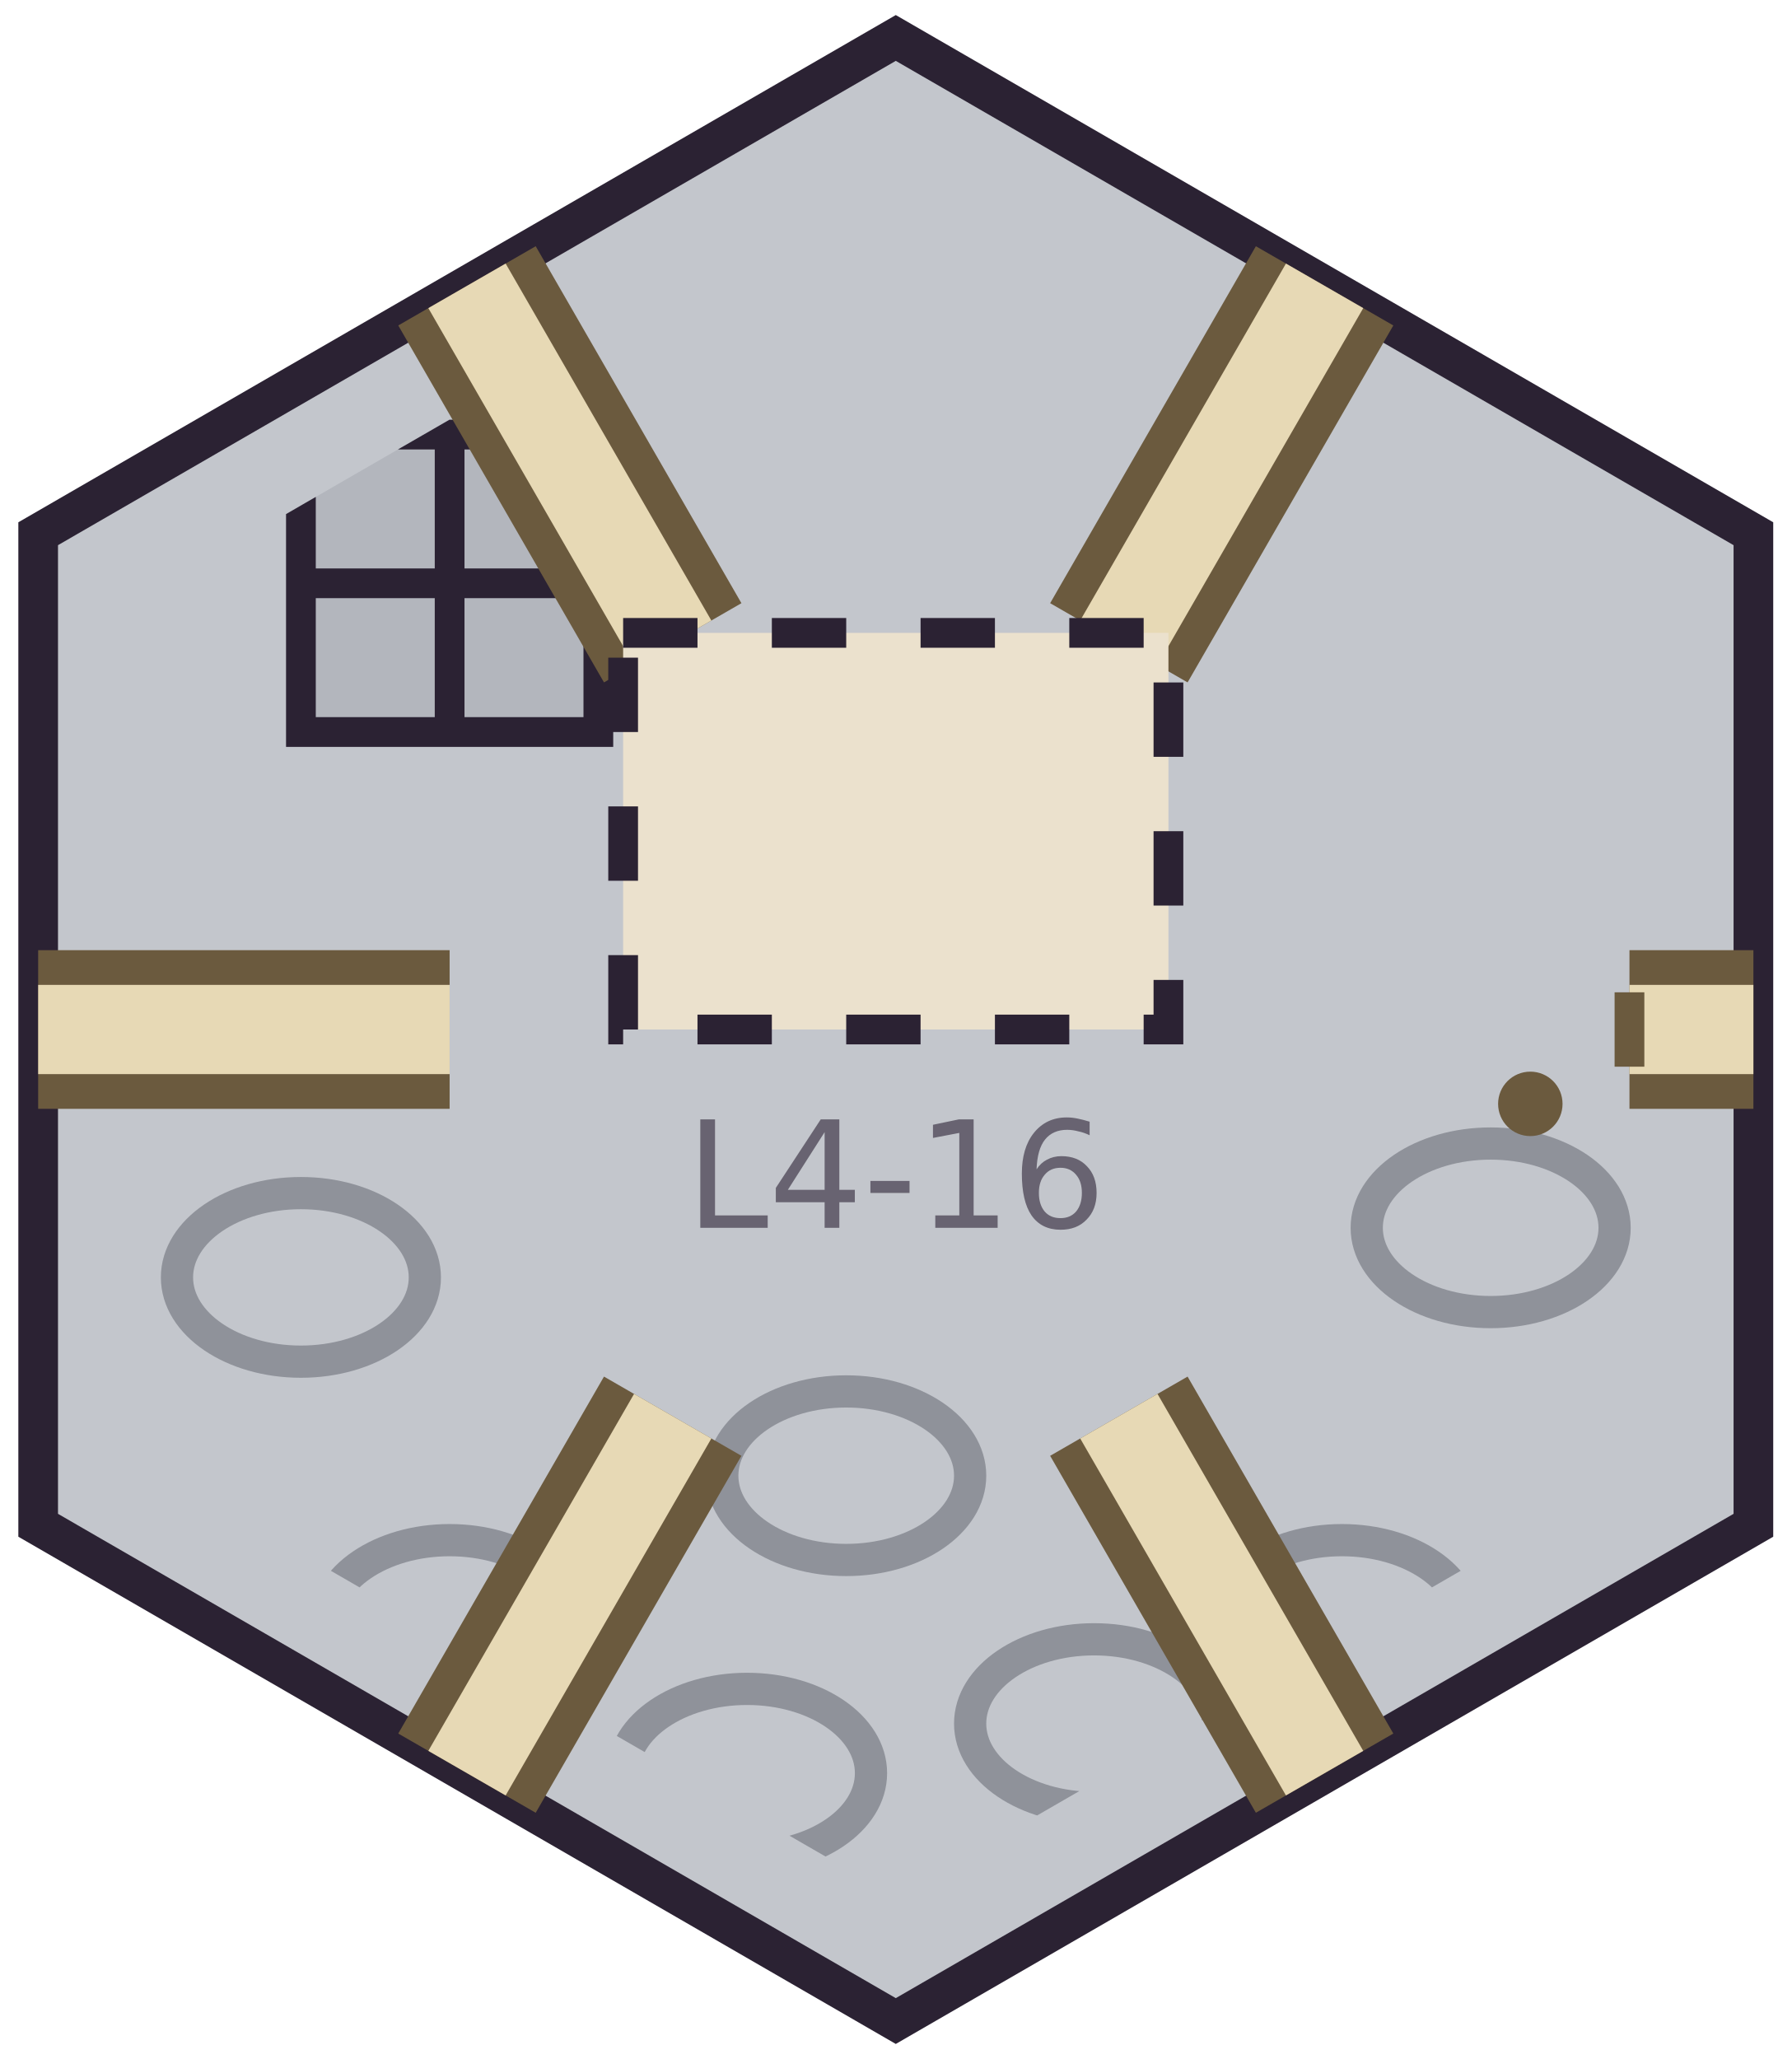
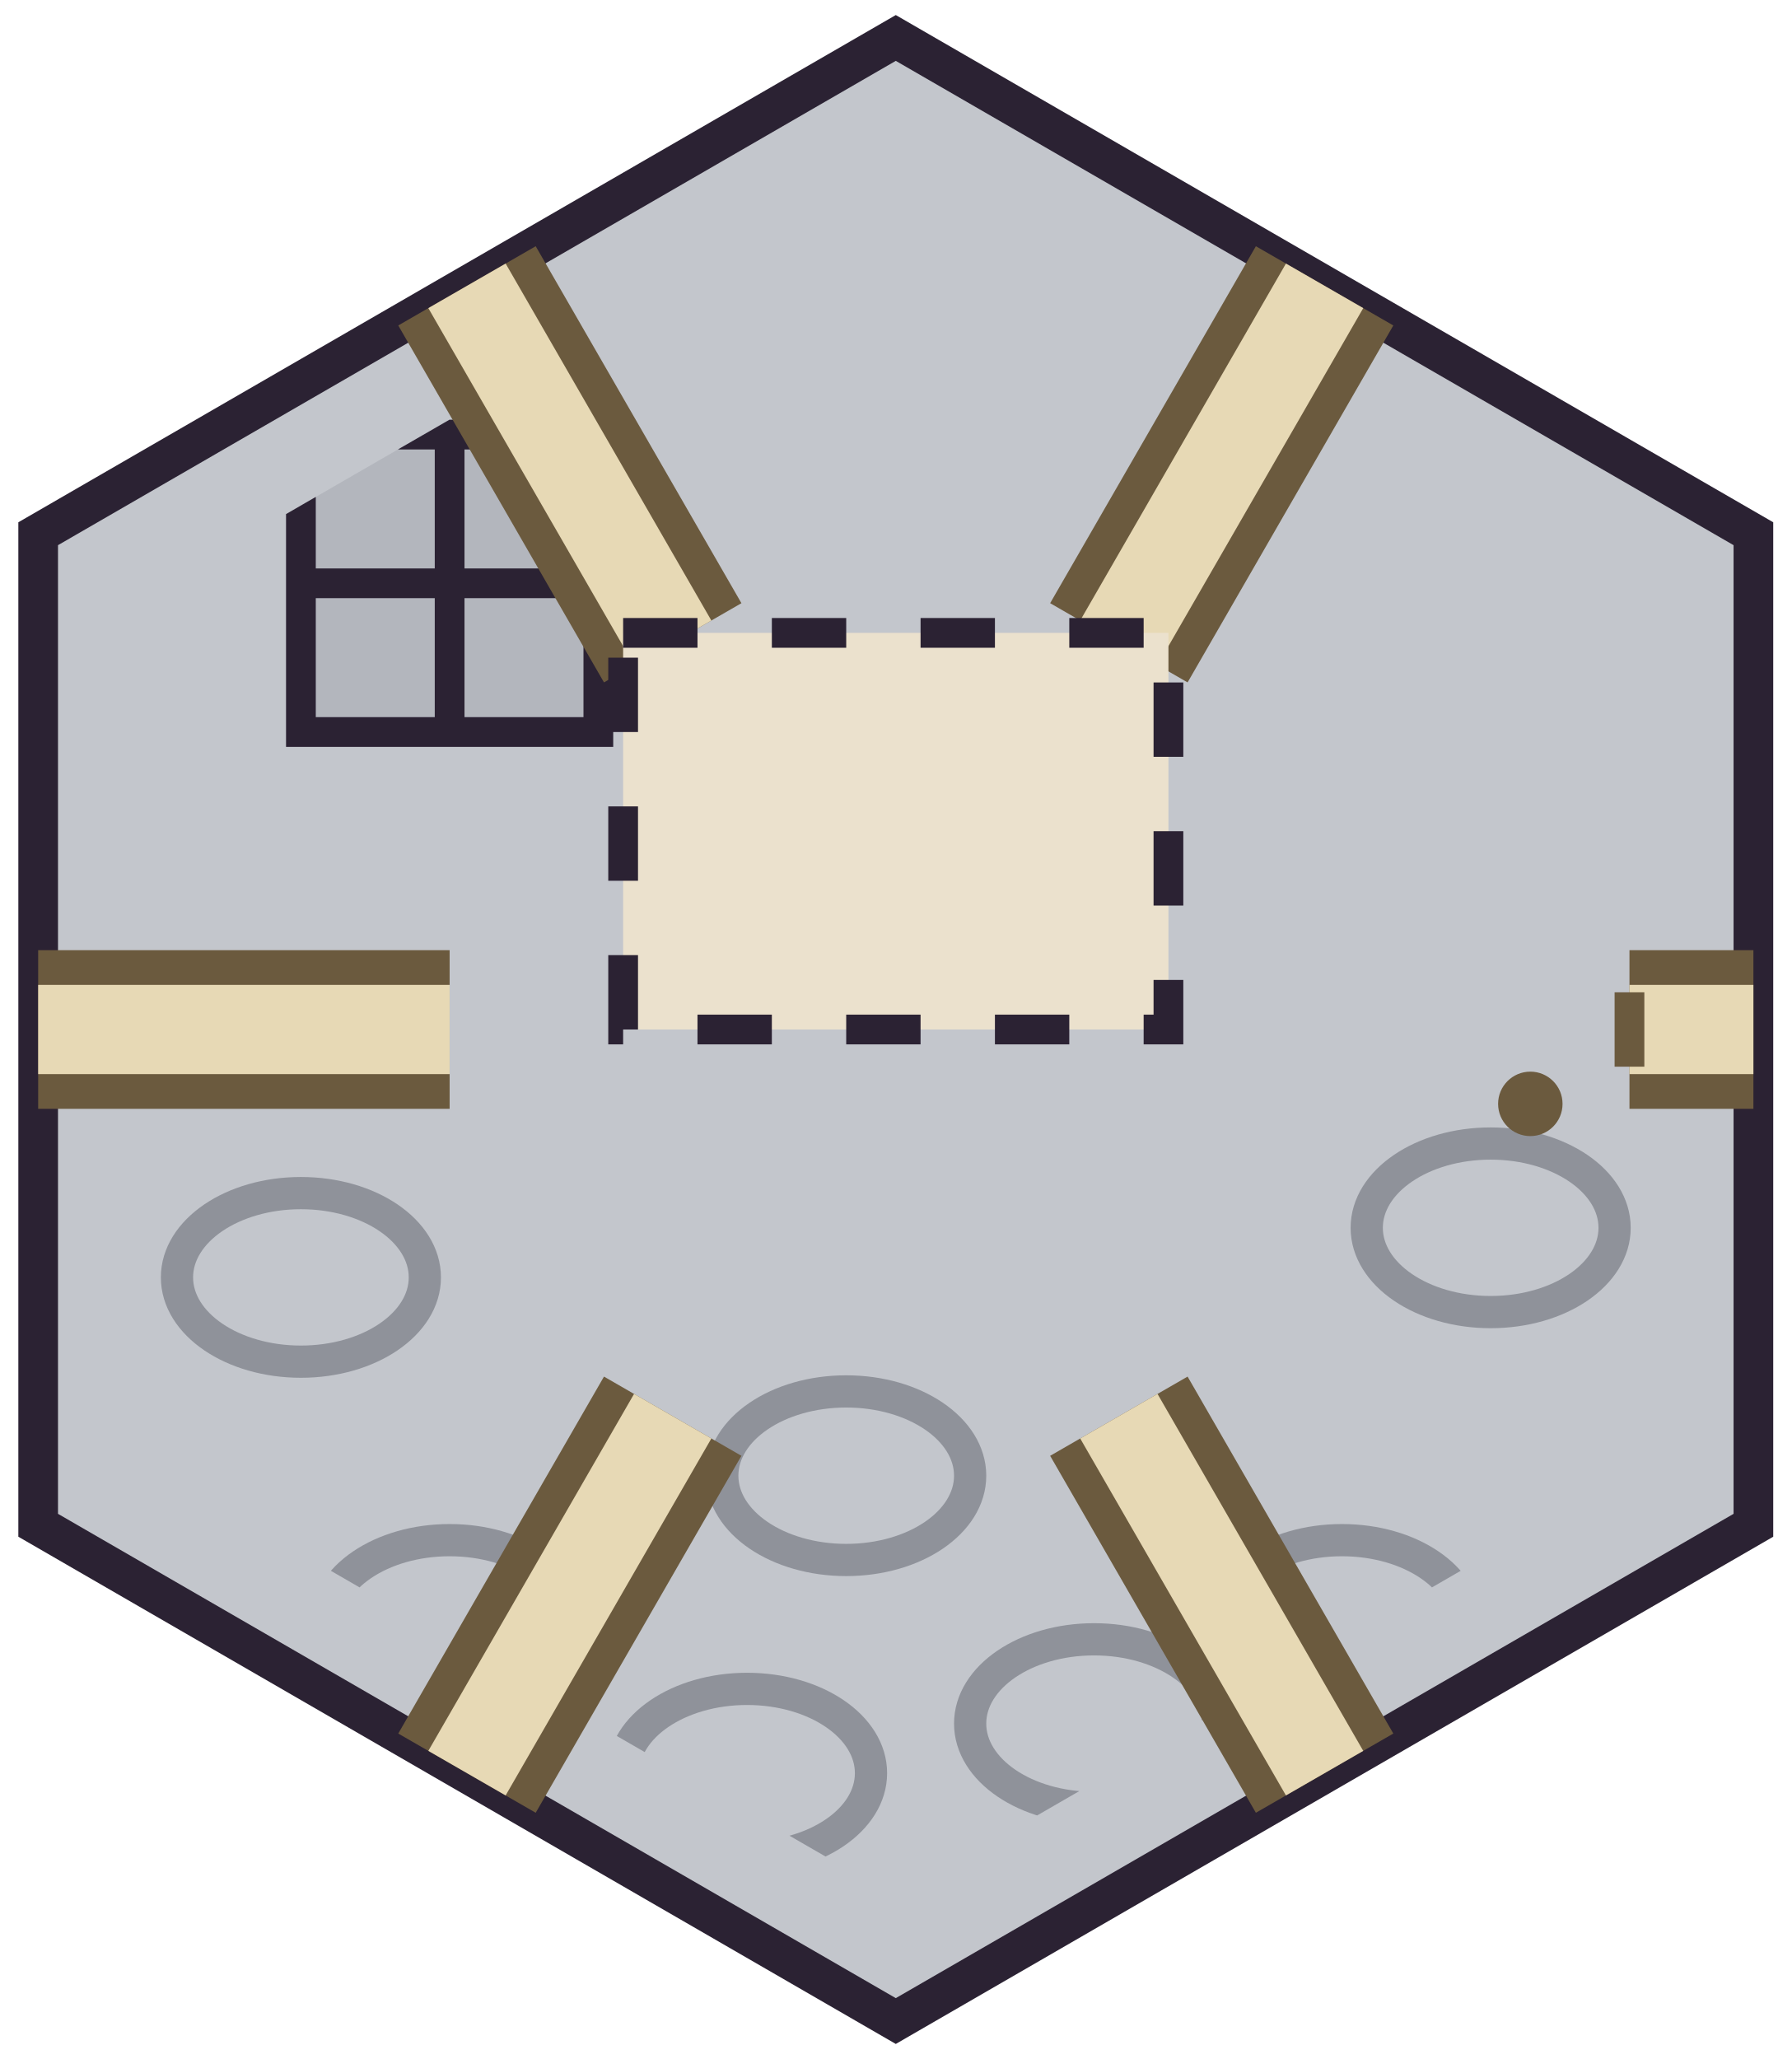
<svg xmlns="http://www.w3.org/2000/svg" viewBox="-36.14 -41.50 72.28 83.00" width="181" height="208" font-family="DejaVu Sans, Arial, sans-serif">
  <polygon points="34.6,20.0 0.0,40.0 -34.6,20.0 -34.6,-20.0 -0.0,-40.0 34.6,-20.0" fill="#c3c6cc" stroke="#2b2233" stroke-width="1.6" />
  <clipPath id="c_empty">
    <polygon points="30.3,17.5 0.0,35.0 -30.3,17.5 -30.3,-17.5 -0.0,-35.0 30.3,-17.5" />
  </clipPath>
  <g clip-path="url(#c_empty)">
    <ellipse cx="-18" cy="24" rx="5" ry="3.4" fill="none" stroke="#8f929a" stroke-width="1.3" />
    <ellipse cx="-6" cy="30" rx="5" ry="3.4" fill="none" stroke="#8f929a" stroke-width="1.3" />
    <ellipse cx="8" cy="28" rx="5" ry="3.4" fill="none" stroke="#8f929a" stroke-width="1.3" />
    <ellipse cx="18" cy="24" rx="5" ry="3.4" fill="none" stroke="#8f929a" stroke-width="1.3" />
    <ellipse cx="-24" cy="10" rx="5" ry="3.4" fill="none" stroke="#8f929a" stroke-width="1.3" />
    <ellipse cx="24" cy="8" rx="5" ry="3.4" fill="none" stroke="#8f929a" stroke-width="1.3" />
    <ellipse cx="-2" cy="18" rx="5" ry="3.4" fill="none" stroke="#8f929a" stroke-width="1.3" />
    <g stroke="#2b2233" stroke-width="1.2">
      <rect x="-24" y="-24" width="12" height="12" fill="#b3b6bd" />
      <path d="M-24 -18 h12 M-18 -24 v6 M-18 -12 v-6" fill="none" />
    </g>
  </g>
  <line x1="34.6" y1="0.0" x2="29.6" y2="0.0" stroke="#6b5a3e" stroke-width="6.4" />
  <line x1="34.6" y1="0.0" x2="29.6" y2="0.0" stroke="#e7d9b5" stroke-width="3.6" />
  <line x1="29.6" y1="1.5" x2="29.6" y2="-1.5" stroke="#6b5a3e" stroke-width="1.2" />
  <circle cx="25.6" cy="3.0" r="1.3" fill="#6b5a3e" />
  <line x1="17.3" y1="-30.0" x2="9.0" y2="-15.6" stroke="#6b5a3e" stroke-width="6.4" />
  <line x1="17.3" y1="-30.0" x2="9.0" y2="-15.6" stroke="#e7d9b5" stroke-width="3.6" />
  <line x1="-17.3" y1="-30.0" x2="-9.0" y2="-15.6" stroke="#6b5a3e" stroke-width="6.4" />
  <line x1="-17.3" y1="-30.0" x2="-9.0" y2="-15.6" stroke="#e7d9b5" stroke-width="3.6" />
  <line x1="-34.6" y1="0.0" x2="-18.0" y2="0.0" stroke="#6b5a3e" stroke-width="6.4" />
  <line x1="-34.6" y1="0.0" x2="-18.0" y2="0.0" stroke="#e7d9b5" stroke-width="3.6" />
  <line x1="-17.3" y1="30.0" x2="-9.0" y2="15.6" stroke="#6b5a3e" stroke-width="6.4" />
  <line x1="-17.3" y1="30.0" x2="-9.0" y2="15.6" stroke="#e7d9b5" stroke-width="3.6" />
  <line x1="17.3" y1="30.0" x2="9.0" y2="15.6" stroke="#6b5a3e" stroke-width="6.4" />
  <line x1="17.3" y1="30.0" x2="9.0" y2="15.6" stroke="#e7d9b5" stroke-width="3.6" />
  <rect x="-11" y="-16" width="22" height="16" fill="#ebe1cd" stroke="#2b2233" stroke-width="1.2" stroke-dasharray="3" />
-   <text x="0" y="8" text-anchor="middle" font-size="6" fill="#2b2233" opacity="0.6">L4-16</text>
</svg>
